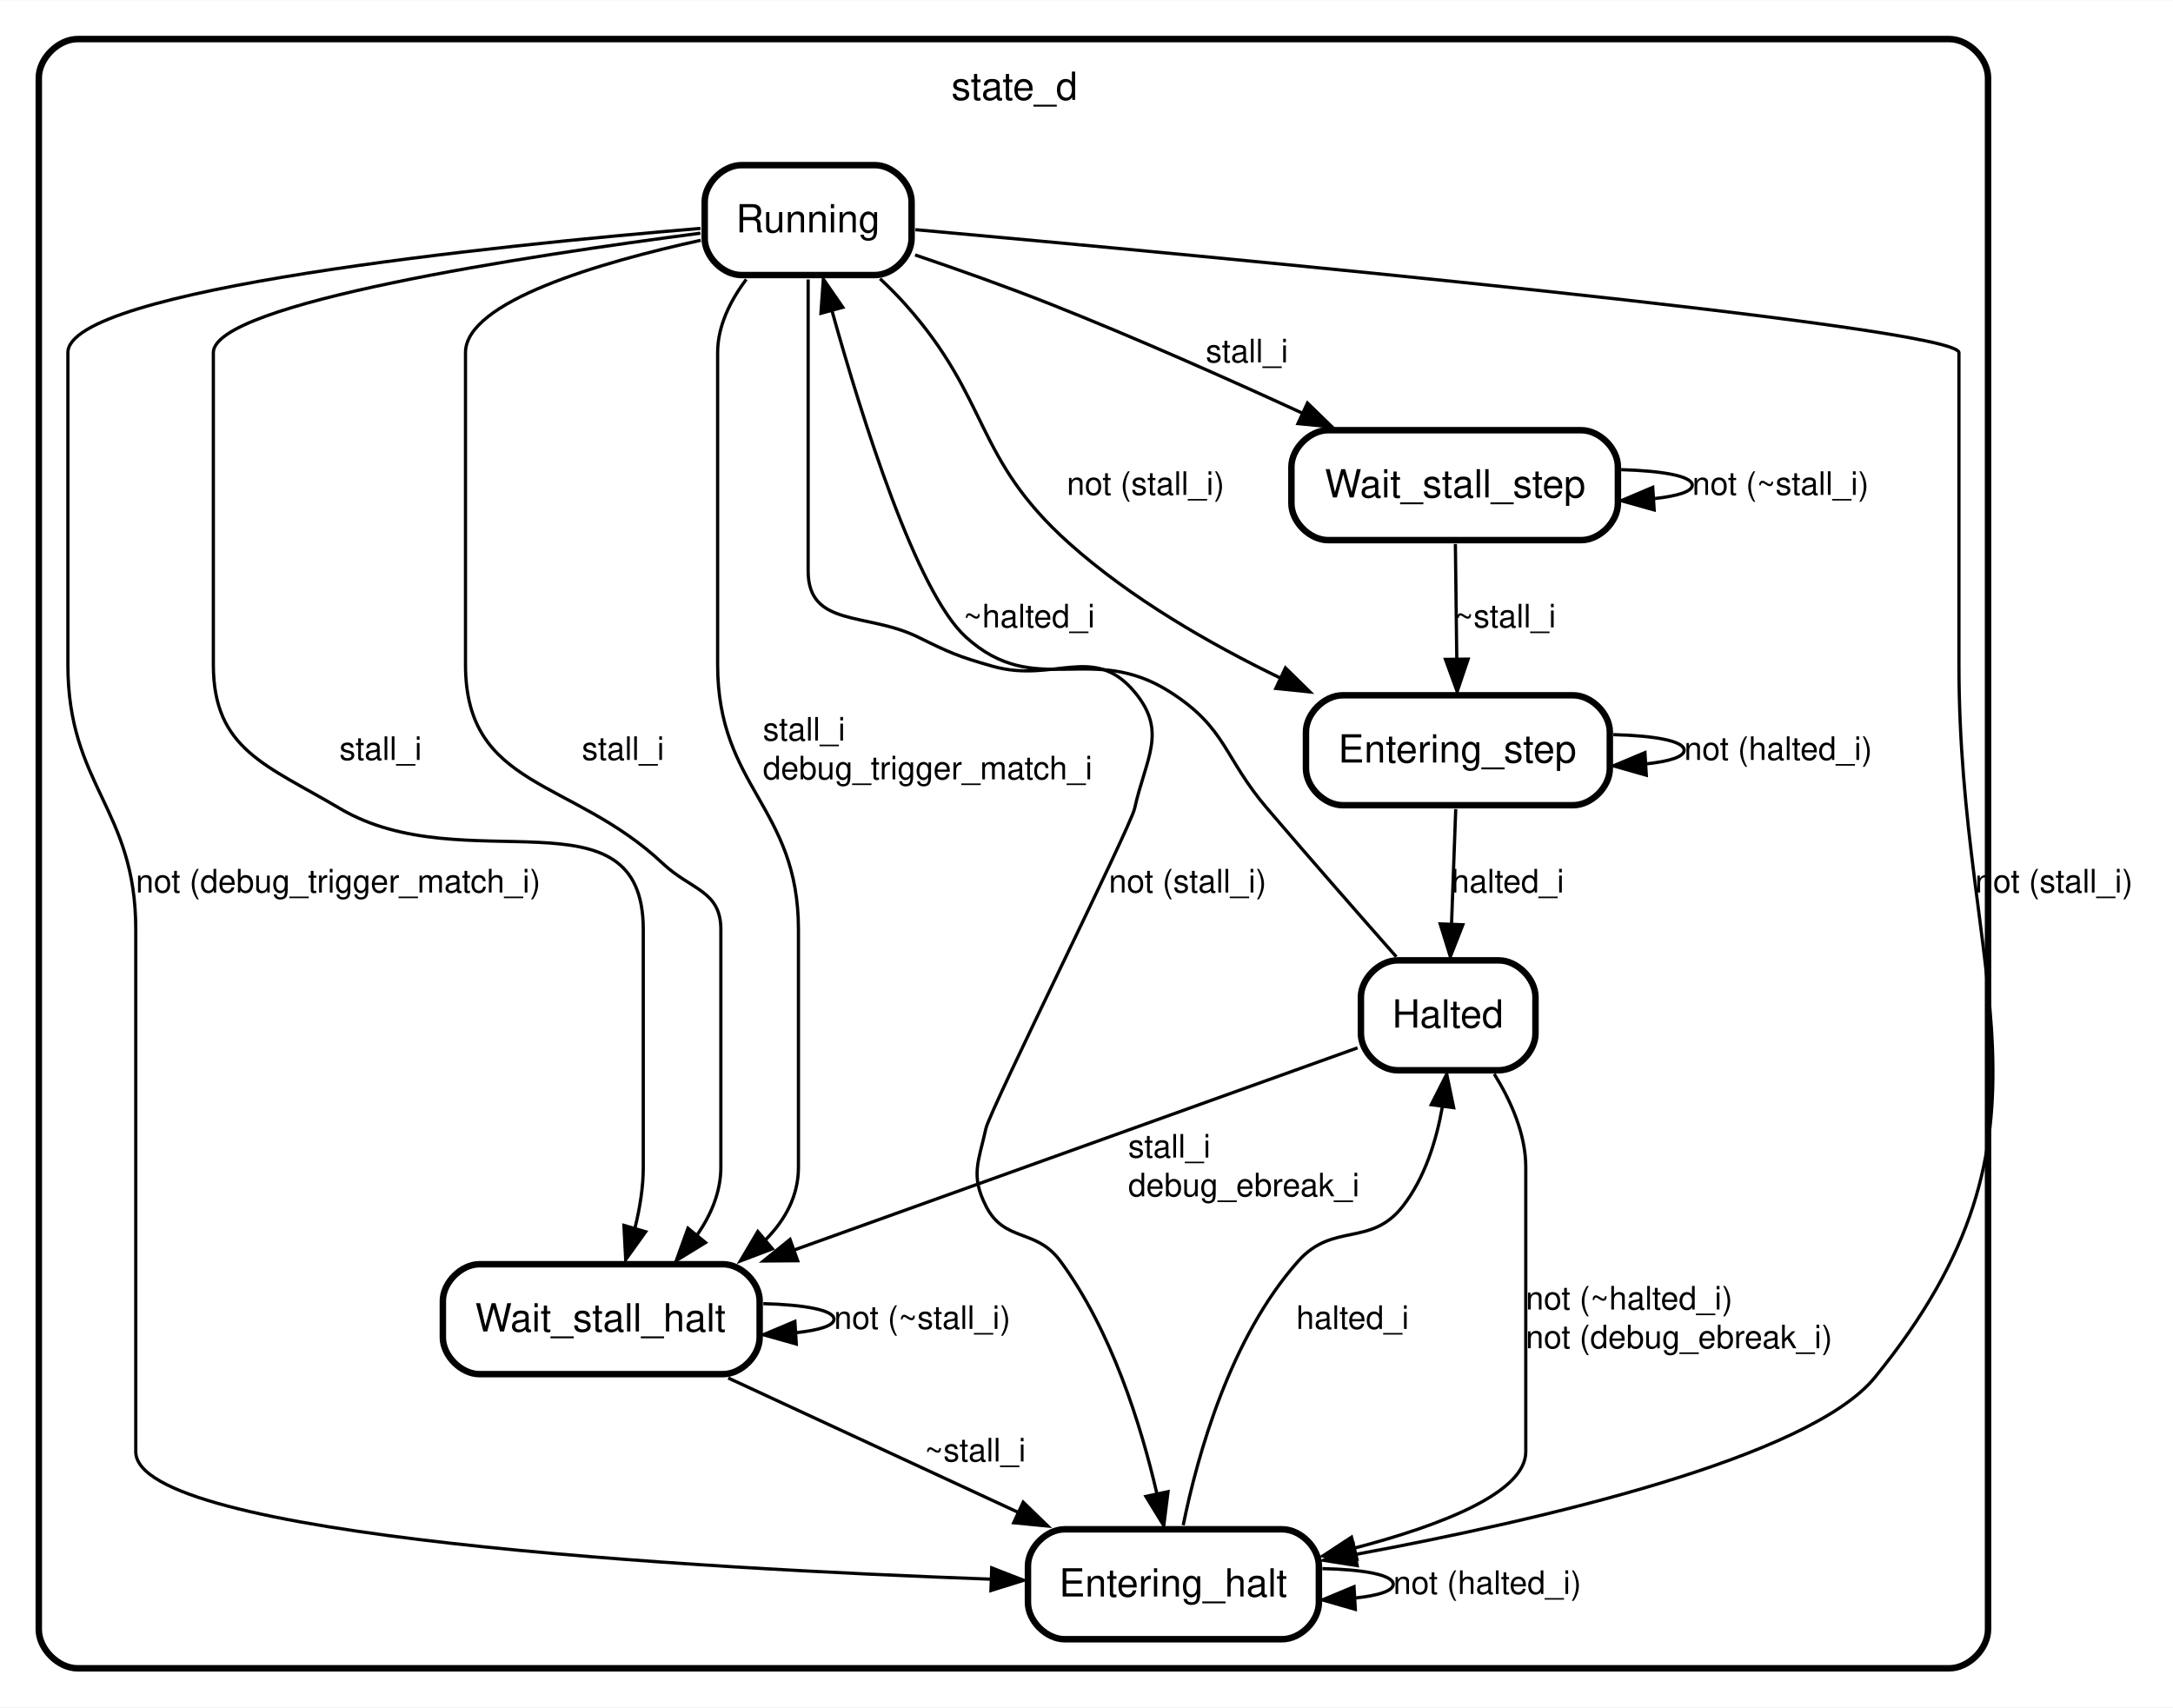
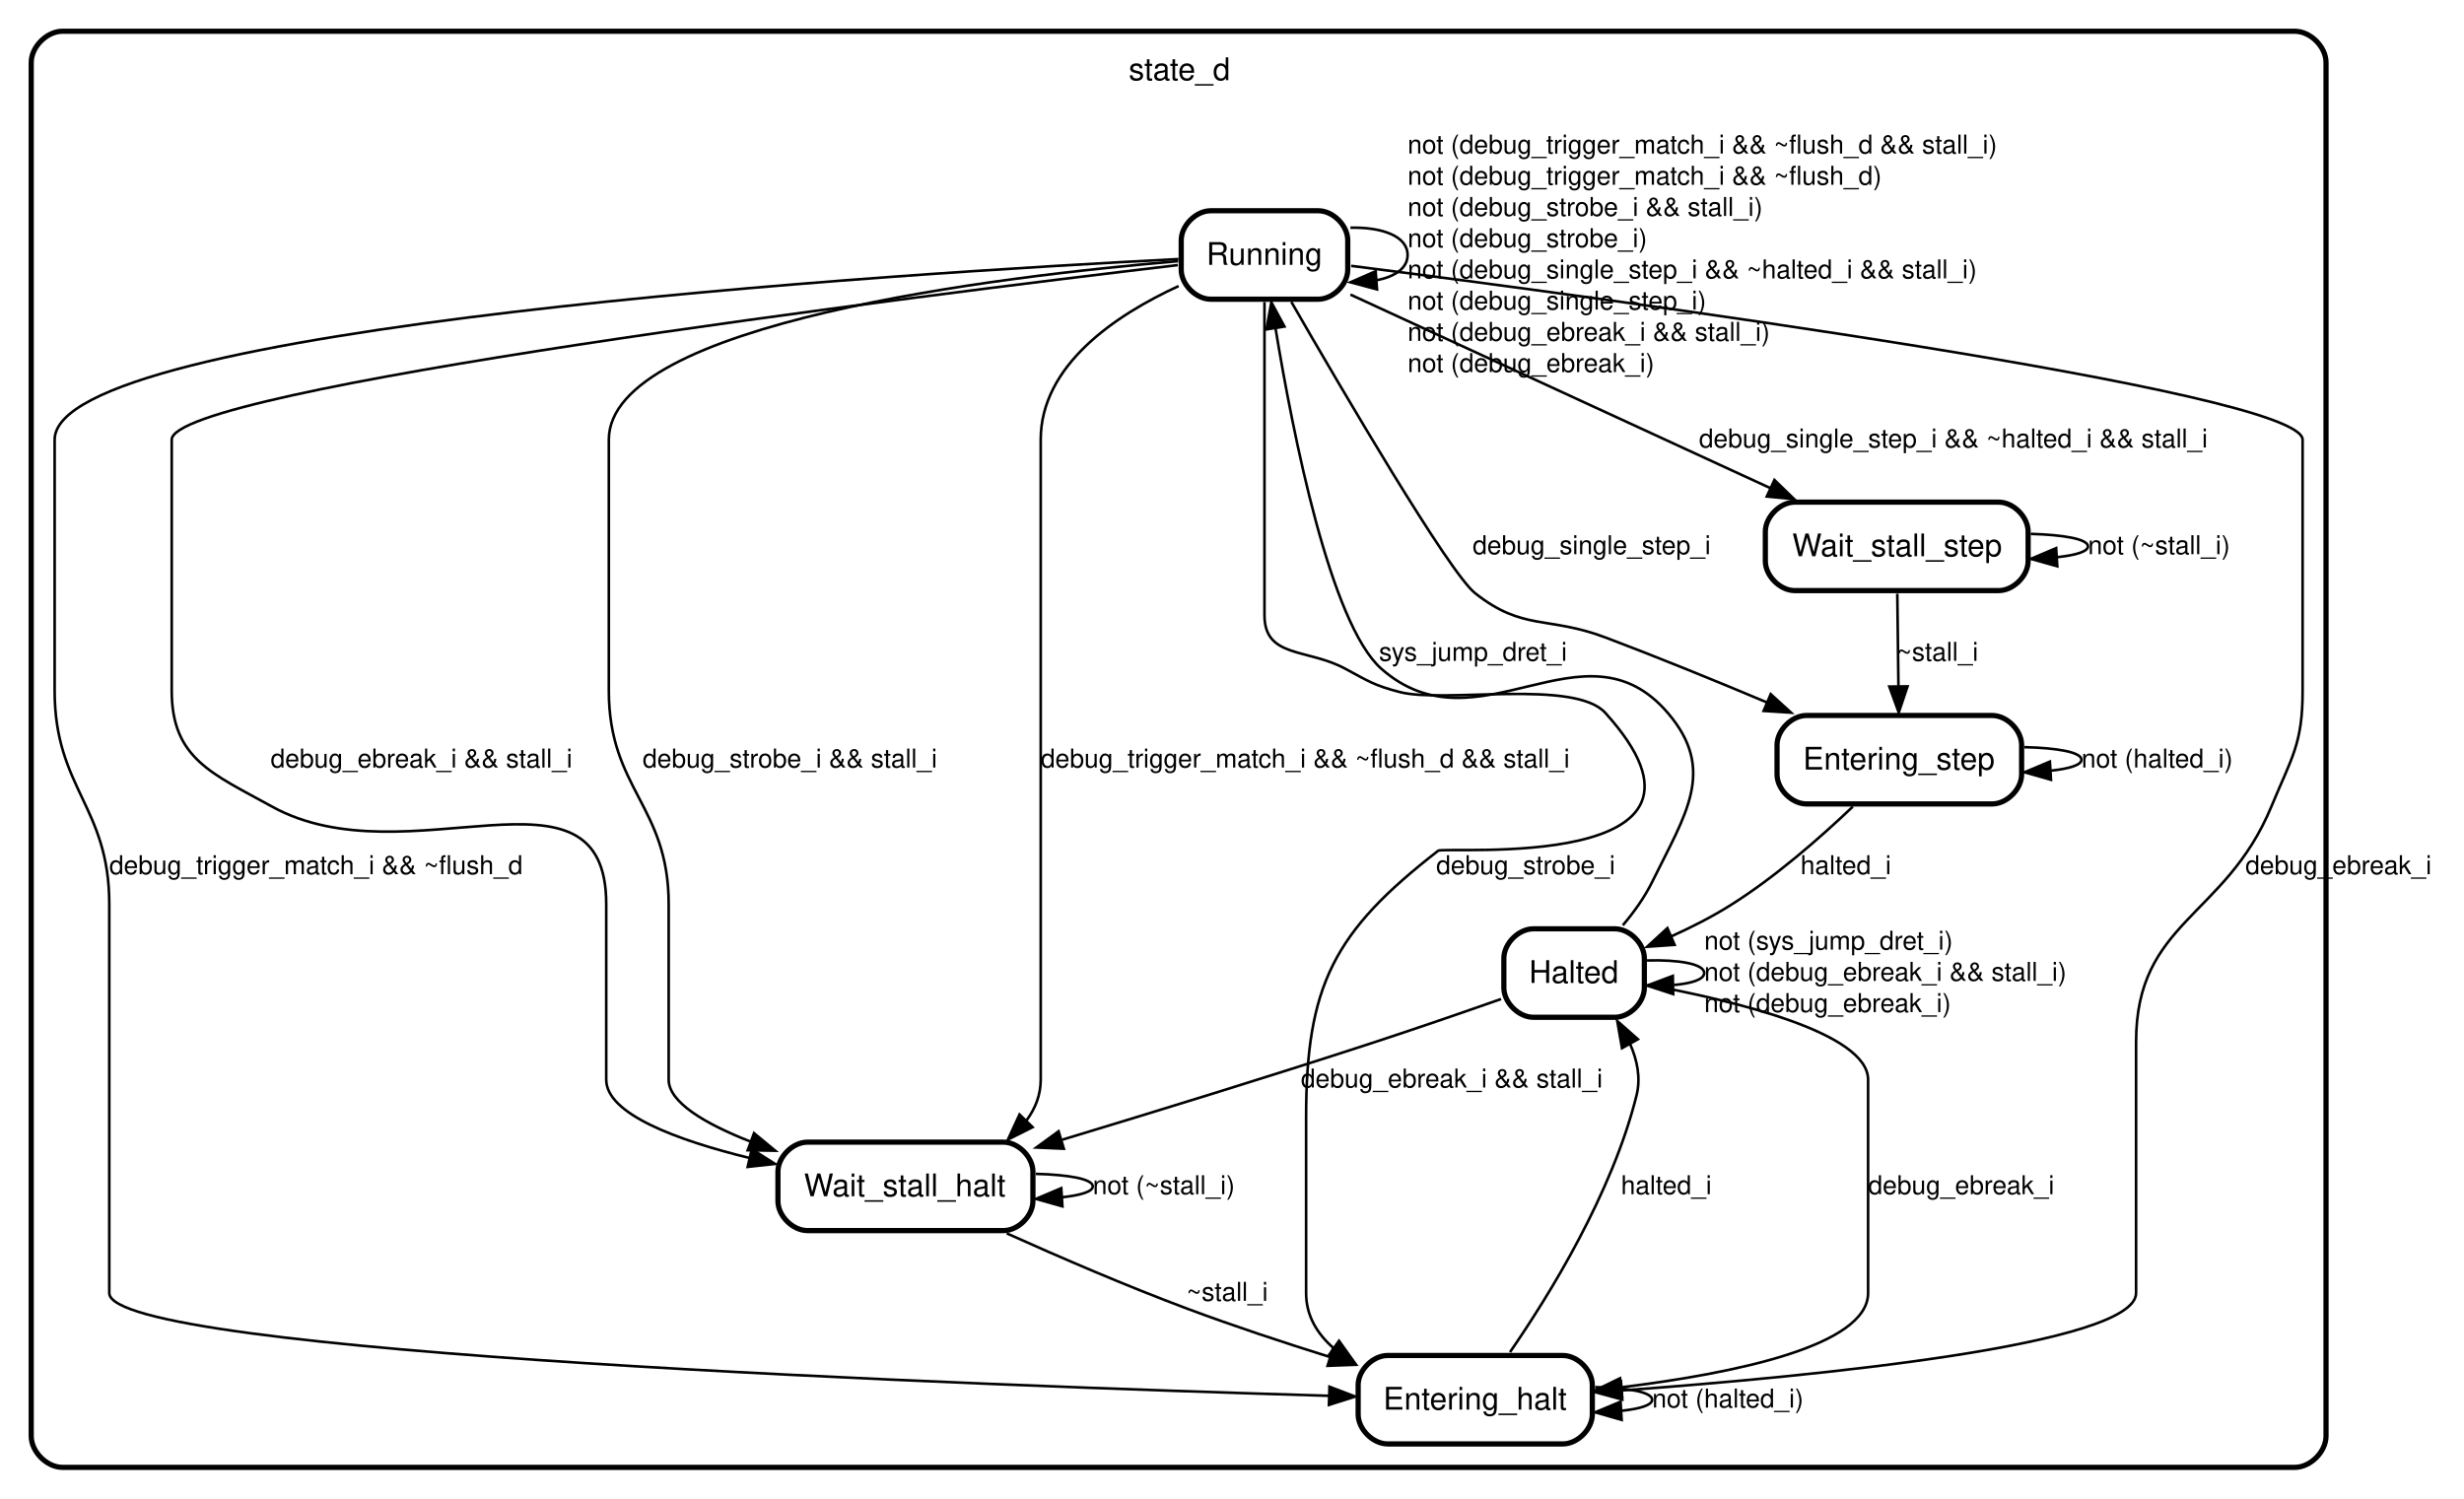
- <svg xmlns="http://www.w3.org/2000/svg" width="672pt" height="528pt" viewBox="0.00 0.00 672.22 528.00">
-   <g id="graph0" class="graph" transform="scale(1 1) rotate(0) translate(4 524)">
-     <polygon fill="#ffffff" stroke="transparent" points="-4,4 -4,-524 668.225,-524 668.225,4 -4,4" />
+ <svg xmlns="http://www.w3.org/2000/svg" width="947pt" height="576pt" viewBox="0.00 0.00 947.03 576.00">
+   <g id="graph0" class="graph" transform="scale(1 1) rotate(0) translate(4 572)">
+     <polygon fill="#ffffff" stroke="transparent" points="-4,4 -4,-572 943.034,-572 943.034,4 -4,4" />
    <g id="clust1" class="cluster state regular">
-       <path fill="none" stroke="#000000" stroke-width="2" d="M20,-8C20,-8 599,-8 599,-8 605,-8 611,-14 611,-20 611,-20 611,-500 611,-500 611,-506 605,-512 599,-512 599,-512 20,-512 20,-512 14,-512 8,-506 8,-500 8,-500 8,-20 8,-20 8,-14 14,-8 20,-8" />
-       <text text-anchor="start" x="290.324" y="-493.2" font-family="Helvetica,sans-Serif" font-size="12.00" fill="#000000">state_d</text>
+       <path fill="none" stroke="#000000" stroke-width="2" d="M20,-8C20,-8 878,-8 878,-8 884,-8 890,-14 890,-20 890,-20 890,-548 890,-548 890,-554 884,-560 878,-560 878,-560 20,-560 20,-560 14,-560 8,-554 8,-548 8,-548 8,-20 8,-20 8,-14 14,-8 20,-8" />
+       <text text-anchor="start" x="429.824" y="-541.2" font-family="Helvetica,sans-Serif" font-size="12.00" fill="#000000">state_d</text>
    </g>
    <g id="node2" class="node state regular">
-       <polygon fill="#ffffff" fill-opacity="0.004" stroke="transparent" stroke-width="2" points="279,-474 213,-474 213,-438 279,-438 279,-474" />
-       <text text-anchor="start" x="223.66" y="-452.2" font-family="Helvetica,sans-Serif" font-size="12.00" fill="#000000">Running</text>
-       <path fill="none" stroke="#000000" stroke-width="2" d="M225.333,-439C225.333,-439 266.667,-439 266.667,-439 272.333,-439 278,-444.667 278,-450.333 278,-450.333 278,-461.667 278,-461.667 278,-467.333 272.333,-473 266.667,-473 266.667,-473 225.333,-473 225.333,-473 219.667,-473 214,-467.333 214,-461.667 214,-461.667 214,-450.333 214,-450.333 214,-444.667 219.667,-439 225.333,-439" />
+       <polygon fill="#ffffff" fill-opacity="0.004" stroke="transparent" stroke-width="2" points="515,-492 449,-492 449,-456 515,-456 515,-492" />
+       <text text-anchor="start" x="459.66" y="-470.2" font-family="Helvetica,sans-Serif" font-size="12.00" fill="#000000">Running</text>
+       <path fill="none" stroke="#000000" stroke-width="2" d="M461.333,-457C461.333,-457 502.667,-457 502.667,-457 508.333,-457 514,-462.667 514,-468.333 514,-468.333 514,-479.667 514,-479.667 514,-485.333 508.333,-491 502.667,-491 502.667,-491 461.333,-491 461.333,-491 455.667,-491 450,-485.333 450,-479.667 450,-479.667 450,-468.333 450,-468.333 450,-462.667 455.667,-457 461.333,-457" />
+     </g>
+     <g id="edge9" class="edge transition">
+       <path fill="none" stroke="#000000" d="M515.022,-484.484C527.103,-484.768 537,-481.273 537,-474 537,-468.886 532.107,-465.64 525.003,-464.262" />
+       <polygon fill="#000000" stroke="#000000" points="525.255,-460.771 515.022,-463.516 524.733,-467.752 525.255,-460.771" />
+       <text text-anchor="start" x="537" y="-513" font-family="Helvetica,sans-Serif" font-size="10.00" fill="#000000">not (debug_trigger_match_i &amp;&amp; ~flush_d &amp;&amp; stall_i)   </text>
+       <text text-anchor="start" x="537" y="-501" font-family="Helvetica,sans-Serif" font-size="10.00" fill="#000000">not (debug_trigger_match_i &amp;&amp; ~flush_d)   </text>
+       <text text-anchor="start" x="537" y="-489" font-family="Helvetica,sans-Serif" font-size="10.00" fill="#000000">not (debug_strobe_i &amp;&amp; stall_i)   </text>
+       <text text-anchor="start" x="537" y="-477" font-family="Helvetica,sans-Serif" font-size="10.00" fill="#000000">not (debug_strobe_i)   </text>
+       <text text-anchor="start" x="537" y="-465" font-family="Helvetica,sans-Serif" font-size="10.00" fill="#000000">not (debug_single_step_i &amp;&amp; ~halted_i &amp;&amp; stall_i)   </text>
+       <text text-anchor="start" x="537" y="-453" font-family="Helvetica,sans-Serif" font-size="10.00" fill="#000000">not (debug_single_step_i)   </text>
+       <text text-anchor="start" x="537" y="-441" font-family="Helvetica,sans-Serif" font-size="10.00" fill="#000000">not (debug_ebreak_i &amp;&amp; stall_i)   </text>
+       <text text-anchor="start" x="537" y="-429" font-family="Helvetica,sans-Serif" font-size="10.00" fill="#000000">not (debug_ebreak_i)   </text>
    </g>
    <g id="node3" class="node state regular">
-       <polygon fill="#ffffff" fill-opacity="0.004" stroke="transparent" stroke-width="2" points="495,-310 399,-310 399,-274 495,-274 495,-310" />
-       <text text-anchor="start" x="409.987" y="-288.2" font-family="Helvetica,sans-Serif" font-size="12.00" fill="#000000">Entering_step</text>
-       <path fill="none" stroke="#000000" stroke-width="2" d="M411.333,-275C411.333,-275 482.667,-275 482.667,-275 488.333,-275 494,-280.667 494,-286.333 494,-286.333 494,-297.667 494,-297.667 494,-303.333 488.333,-309 482.667,-309 482.667,-309 411.333,-309 411.333,-309 405.667,-309 400,-303.333 400,-297.667 400,-297.667 400,-286.333 400,-286.333 400,-280.667 405.667,-275 411.333,-275" />
+       <polygon fill="#ffffff" fill-opacity="0.004" stroke="transparent" stroke-width="2" points="774,-298 678,-298 678,-262 774,-262 774,-298" />
+       <text text-anchor="start" x="688.987" y="-276.2" font-family="Helvetica,sans-Serif" font-size="12.00" fill="#000000">Entering_step</text>
+       <path fill="none" stroke="#000000" stroke-width="2" d="M690.333,-263C690.333,-263 761.667,-263 761.667,-263 767.333,-263 773,-268.667 773,-274.333 773,-274.333 773,-285.667 773,-285.667 773,-291.333 767.333,-297 761.667,-297 761.667,-297 690.333,-297 690.333,-297 684.667,-297 679,-291.333 679,-285.667 679,-285.667 679,-274.333 679,-274.333 679,-268.667 684.667,-263 690.333,-263" />
    </g>
    <g id="edge6" class="edge transition">
-       <path fill="none" stroke="#000000" d="M268.241,-437.875C270.957,-435.333 273.613,-432.673 276,-430 302.57,-400.252 297.034,-382.578 326.775,-356 345.828,-338.973 370.217,-324.918 392.044,-314.358" />
-       <polygon fill="#000000" stroke="#000000" points="393.655,-317.468 401.218,-310.048 390.679,-311.132 393.655,-317.468" />
-       <text text-anchor="start" x="326" y="-371" font-family="Helvetica,sans-Serif" font-size="10.00" fill="#000000">not (stall_i)   </text>
+       <path fill="none" stroke="#000000" d="M492.319,-455.967C511.786,-422.175 552.884,-351.994 562.96,-344 581.361,-329.402 591.024,-335.293 613,-327 633.5,-319.264 655.821,-310.134 675.169,-301.988" />
+       <polygon fill="#000000" stroke="#000000" points="676.562,-305.199 684.408,-298.079 673.834,-298.753 676.562,-305.199" />
+       <text text-anchor="start" x="562" y="-359" font-family="Helvetica,sans-Serif" font-size="10.00" fill="#000000">debug_single_step_i   </text>
    </g>
    <g id="node4" class="node state regular">
-       <polygon fill="#ffffff" fill-opacity="0.004" stroke="transparent" stroke-width="2" points="405,-52 313,-52 313,-16 405,-16 405,-52" />
-       <text text-anchor="start" x="323.656" y="-30.2" font-family="Helvetica,sans-Serif" font-size="12.00" fill="#000000">Entering_halt</text>
-       <path fill="none" stroke="#000000" stroke-width="2" d="M325.333,-17C325.333,-17 392.667,-17 392.667,-17 398.333,-17 404,-22.667 404,-28.333 404,-28.333 404,-39.667 404,-39.667 404,-45.333 398.333,-51 392.667,-51 392.667,-51 325.333,-51 325.333,-51 319.667,-51 314,-45.333 314,-39.667 314,-39.667 314,-28.333 314,-28.333 314,-22.667 319.667,-17 325.333,-17" />
+       <polygon fill="#ffffff" fill-opacity="0.004" stroke="transparent" stroke-width="2" points="609,-52 517,-52 517,-16 609,-16 609,-52" />
+       <text text-anchor="start" x="527.656" y="-30.2" font-family="Helvetica,sans-Serif" font-size="12.00" fill="#000000">Entering_halt</text>
+       <path fill="none" stroke="#000000" stroke-width="2" d="M529.333,-17C529.333,-17 596.667,-17 596.667,-17 602.333,-17 608,-22.667 608,-28.333 608,-28.333 608,-39.667 608,-39.667 608,-45.333 602.333,-51 596.667,-51 596.667,-51 529.333,-51 529.333,-51 523.667,-51 518,-45.333 518,-39.667 518,-39.667 518,-28.333 518,-28.333 518,-22.667 523.667,-17 529.333,-17" />
    </g>
    <g id="edge2" class="edge transition">
-       <path fill="none" stroke="#000000" d="M212.701,-453.438C149.189,-448.103 17,-434.639 17,-415 17,-415 17,-415 17,-318.5 17,-280.879 38,-274.121 38,-236.5 38,-236.5 38,-236.5 38,-75 38,-48.635 210.589,-38.89 302.664,-35.568" />
-       <polygon fill="#000000" stroke="#000000" points="302.794,-39.065 312.667,-35.221 302.551,-32.069 302.794,-39.065" />
-       <text text-anchor="start" x="38" y="-248" font-family="Helvetica,sans-Serif" font-size="10.00" fill="#000000">not (debug_trigger_match_i)   </text>
+       <path fill="none" stroke="#000000" d="M448.931,-472.441C342.698,-466.998 17,-446.742 17,-403 17,-403 17,-403 17,-306.5 17,-268.879 38,-262.121 38,-224.5 38,-224.5 38,-224.5 38,-75 38,-51.694 371.174,-39.501 506.69,-35.506" />
+       <polygon fill="#000000" stroke="#000000" points="506.976,-38.999 516.87,-35.21 506.772,-32.002 506.976,-38.999" />
+       <text text-anchor="start" x="38" y="-236" font-family="Helvetica,sans-Serif" font-size="10.00" fill="#000000">debug_trigger_match_i &amp;&amp; ~flush_d   </text>
    </g>
    <g id="edge4" class="edge transition">
-       <path fill="none" stroke="#000000" d="M246,-437.631C246,-430.557 246,-422.403 246,-415 246,-415 246,-415 246,-347.5 246,-329.855 264.171,-334.799 280,-327 289.847,-322.149 292.44,-320.996 303,-318 322.122,-312.575 334.264,-325.26 347,-310 357.252,-297.716 350.452,-289.623 347,-274 345.691,-268.078 302.309,-180.922 301,-175 298.698,-164.585 296.196,-160.524 301,-151 306.724,-139.65 316.455,-144.23 324,-134 339.784,-112.599 348.903,-83.476 353.851,-62.179" />
-       <polygon fill="#000000" stroke="#000000" points="357.331,-62.643 356.014,-52.13 350.488,-61.17 357.331,-62.643" />
-       <text text-anchor="start" x="339" y="-248" font-family="Helvetica,sans-Serif" font-size="10.00" fill="#000000">not (stall_i)   </text>
+       <path fill="none" stroke="#000000" d="M482,-455.907C482,-441.559 482,-420.997 482,-403 482,-403 482,-403 482,-335.5 482,-318.982 498.462,-322.84 513,-315 521.938,-310.18 524.169,-308.541 534,-306 551.084,-301.585 601.168,-311.091 613,-298 669.076,-235.959 551.136,-246.856 548.746,-245 508.597,-213.822 498,-193.333 498,-142.5 498,-142.5 498,-142.5 498,-75 498,-66.273 502.243,-59.33 508.561,-53.827" />
+       <polygon fill="#000000" stroke="#000000" points="510.65,-56.637 516.801,-48.01 506.613,-50.918 510.65,-56.637" />
+       <text text-anchor="start" x="548" y="-236" font-family="Helvetica,sans-Serif" font-size="10.00" fill="#000000">debug_strobe_i   </text>
    </g>
    <g id="edge8" class="edge transition">
-       <path fill="none" stroke="#000000" d="M279.172,-453.041C367.549,-445.046 602,-423.078 602,-415 602,-415 602,-415 602,-318.5 602,-219.821 638.294,-174.53 576,-98 555.708,-73.071 472.661,-53.858 415.399,-43.241" />
-       <polygon fill="#000000" stroke="#000000" points="415.847,-39.766 405.382,-41.423 414.596,-46.653 415.847,-39.766" />
-       <text text-anchor="start" x="607" y="-248" font-family="Helvetica,sans-Serif" font-size="10.00" fill="#000000">not (stall_i)   </text>
+       <path fill="none" stroke="#000000" d="M515.332,-469.823C611.228,-457.585 881,-421.513 881,-403 881,-403 881,-403 881,-306.5 881,-286.016 876.835,-280.927 869,-262 851.258,-219.138 817,-217.889 817,-171.5 817,-171.5 817,-171.5 817,-75 817,-55.136 694.362,-43.081 619.518,-37.574" />
+       <polygon fill="#000000" stroke="#000000" points="619.517,-34.065 609.292,-36.84 619.016,-41.047 619.517,-34.065" />
+       <text text-anchor="start" x="859" y="-236" font-family="Helvetica,sans-Serif" font-size="10.00" fill="#000000">debug_ebreak_i   </text>
    </g>
    <g id="node6" class="node state regular">
-       <polygon fill="#ffffff" fill-opacity="0.004" stroke="transparent" stroke-width="2" points="232,-134 132,-134 132,-98 232,-98 232,-134" />
-       <text text-anchor="start" x="142.996" y="-112.2" font-family="Helvetica,sans-Serif" font-size="12.00" fill="#000000">Wait_stall_halt</text>
-       <path fill="none" stroke="#000000" stroke-width="2" d="M144.333,-99C144.333,-99 219.667,-99 219.667,-99 225.333,-99 231,-104.667 231,-110.333 231,-110.333 231,-121.667 231,-121.667 231,-127.333 225.333,-133 219.667,-133 219.667,-133 144.333,-133 144.333,-133 138.667,-133 133,-127.333 133,-121.667 133,-121.667 133,-110.333 133,-110.333 133,-104.667 138.667,-99 144.333,-99" />
+       <polygon fill="#ffffff" fill-opacity="0.004" stroke="transparent" stroke-width="2" points="394,-134 294,-134 294,-98 394,-98 394,-134" />
+       <text text-anchor="start" x="304.996" y="-112.2" font-family="Helvetica,sans-Serif" font-size="12.00" fill="#000000">Wait_stall_halt</text>
+       <path fill="none" stroke="#000000" stroke-width="2" d="M306.333,-99C306.333,-99 381.667,-99 381.667,-99 387.333,-99 393,-104.667 393,-110.333 393,-110.333 393,-121.667 393,-121.667 393,-127.333 387.333,-133 381.667,-133 381.667,-133 306.333,-133 306.333,-133 300.667,-133 295,-127.333 295,-121.667 295,-121.667 295,-110.333 295,-110.333 295,-104.667 300.667,-99 306.333,-99" />
    </g>
    <g id="edge1" class="edge transition">
-       <path fill="none" stroke="#000000" d="M226.859,-437.67C221.938,-431.109 218,-423.275 218,-415 218,-415 218,-415 218,-318.5 218,-280.399 243,-274.601 243,-236.5 243,-236.5 243,-236.5 243,-163 243,-154.16 238.93,-146.75 232.893,-140.623" />
-       <polygon fill="#000000" stroke="#000000" points="234.934,-137.766 225.028,-134.009 230.429,-143.124 234.934,-137.766" />
-       <text text-anchor="start" x="232" y="-295" font-family="Helvetica,sans-Serif" font-size="10.00" fill="#000000">stall_i   </text>
-       <text text-anchor="start" x="232" y="-283" font-family="Helvetica,sans-Serif" font-size="10.00" fill="#000000">debug_trigger_match_i   </text>
+       <path fill="none" stroke="#000000" d="M448.996,-462.052C424.744,-450.908 396,-431.655 396,-403 396,-403 396,-403 396,-157 396,-151.108 393.916,-145.932 390.582,-141.421" />
+       <polygon fill="#000000" stroke="#000000" points="392.881,-138.763 383.412,-134.01 387.85,-143.631 392.881,-138.763" />
+       <text text-anchor="start" x="396" y="-277" font-family="Helvetica,sans-Serif" font-size="10.00" fill="#000000">debug_trigger_match_i &amp;&amp; ~flush_d &amp;&amp; stall_i   </text>
    </g>
    <g id="edge3" class="edge transition">
-       <path fill="none" stroke="#000000" d="M212.752,-449.751C181.665,-442.93 140,-430.834 140,-415 140,-415 140,-415 140,-318.5 140,-280.002 172.97,-283.39 201,-257 209.828,-248.689 219,-248.625 219,-236.5 219,-236.5 219,-236.5 219,-163 219,-155.432 216.002,-148.364 211.712,-142.125" />
-       <polygon fill="#000000" stroke="#000000" points="214.253,-139.702 205.223,-134.161 208.826,-144.124 214.253,-139.702" />
-       <text text-anchor="start" x="176" y="-289" font-family="Helvetica,sans-Serif" font-size="10.00" fill="#000000">stall_i   </text>
+       <path fill="none" stroke="#000000" d="M448.796,-471.625C380.367,-465.817 230,-447.942 230,-403 230,-403 230,-403 230,-306.5 230,-268.649 253,-262.351 253,-224.5 253,-224.5 253,-224.5 253,-157 253,-148.264 267.116,-140.05 284.229,-133.301" />
+       <polygon fill="#000000" stroke="#000000" points="285.802,-136.451 293.974,-129.708 283.381,-129.883 285.802,-136.451" />
+       <text text-anchor="start" x="243" y="-277" font-family="Helvetica,sans-Serif" font-size="10.00" fill="#000000">debug_strobe_i &amp;&amp; stall_i   </text>
    </g>
    <g id="edge7" class="edge transition">
-       <path fill="none" stroke="#000000" d="M212.679,-451.949C159.655,-445.046 62,-430.259 62,-415 62,-415 62,-415 62,-318.5 62,-292.17 78.459,-287.426 101.109,-274 139.763,-251.088 195,-281.435 195,-236.5 195,-236.5 195,-236.5 195,-163 195,-156.817 193.942,-150.337 192.43,-144.232" />
-       <polygon fill="#000000" stroke="#000000" points="195.73,-143.046 189.562,-134.432 189.011,-145.012 195.73,-143.046" />
-       <text text-anchor="start" x="101" y="-289" font-family="Helvetica,sans-Serif" font-size="10.00" fill="#000000">stall_i   </text>
+       <path fill="none" stroke="#000000" d="M448.692,-470.124C349.353,-458.343 62,-422.574 62,-403 62,-403 62,-403 62,-306.5 62,-280.343 77.624,-274.655 100.516,-262 152.577,-233.219 229,-283.986 229,-224.5 229,-224.5 229,-224.5 229,-157 229,-143.822 256.129,-133.773 284.034,-126.922" />
+       <polygon fill="#000000" stroke="#000000" points="284.945,-130.304 293.894,-124.633 283.361,-123.486 284.945,-130.304" />
+       <text text-anchor="start" x="100" y="-277" font-family="Helvetica,sans-Serif" font-size="10.00" fill="#000000">debug_ebreak_i &amp;&amp; stall_i   </text>
    </g>
    <g id="node7" class="node state regular">
-       <polygon fill="#ffffff" fill-opacity="0.004" stroke="transparent" stroke-width="2" points="497.5,-392 394.5,-392 394.5,-356 497.5,-356 497.5,-392" />
-       <text text-anchor="start" x="405.828" y="-370.2" font-family="Helvetica,sans-Serif" font-size="12.00" fill="#000000">Wait_stall_step</text>
-       <path fill="none" stroke="#000000" stroke-width="2" d="M406.833,-357C406.833,-357 485.167,-357 485.167,-357 490.833,-357 496.5,-362.667 496.5,-368.333 496.5,-368.333 496.5,-379.667 496.5,-379.667 496.5,-385.333 490.833,-391 485.167,-391 485.167,-391 406.833,-391 406.833,-391 401.167,-391 395.5,-385.333 395.5,-379.667 395.5,-379.667 395.5,-368.333 395.5,-368.333 395.5,-362.667 401.167,-357 406.833,-357" />
+       <polygon fill="#ffffff" fill-opacity="0.004" stroke="transparent" stroke-width="2" points="776.5,-380 673.5,-380 673.5,-344 776.5,-344 776.5,-380" />
+       <text text-anchor="start" x="684.828" y="-358.2" font-family="Helvetica,sans-Serif" font-size="12.00" fill="#000000">Wait_stall_step</text>
+       <path fill="none" stroke="#000000" stroke-width="2" d="M685.833,-345C685.833,-345 764.167,-345 764.167,-345 769.833,-345 775.5,-350.667 775.5,-356.333 775.5,-356.333 775.5,-367.667 775.5,-367.667 775.5,-373.333 769.833,-379 764.167,-379 764.167,-379 685.833,-379 685.833,-379 680.167,-379 674.5,-373.333 674.5,-367.667 674.5,-367.667 674.5,-356.333 674.5,-356.333 674.5,-350.667 680.167,-345 685.833,-345" />
    </g>
    <g id="edge5" class="edge transition">
-       <path fill="none" stroke="#000000" d="M279.086,-445.226C292.228,-440.767 307.42,-435.384 321,-430 347.035,-419.678 375.571,-407.002 398.796,-396.321" />
-       <polygon fill="#000000" stroke="#000000" points="400.466,-399.405 408.074,-392.031 397.528,-393.051 400.466,-399.405" />
-       <text text-anchor="start" x="369" y="-412" font-family="Helvetica,sans-Serif" font-size="10.00" fill="#000000">stall_i   </text>
+       <path fill="none" stroke="#000000" d="M515.025,-458.779C556.631,-439.602 628.471,-406.491 676.361,-384.418" />
+       <polygon fill="#000000" stroke="#000000" points="677.988,-387.522 685.604,-380.158 675.057,-381.165 677.988,-387.522" />
+       <text text-anchor="start" x="649" y="-400" font-family="Helvetica,sans-Serif" font-size="10.00" fill="#000000">debug_single_step_i &amp;&amp; ~halted_i &amp;&amp; stall_i   </text>
+     </g>
+     <g id="edge11" class="edge transition">
+       <path fill="none" stroke="#000000" d="M774.094,-284.825C786.583,-284.528 796,-282.92 796,-280 796,-277.947 791.344,-276.542 784.239,-275.786" />
+       <polygon fill="#000000" stroke="#000000" points="784.286,-272.283 774.094,-275.175 783.865,-279.27 784.286,-272.283" />
+       <text text-anchor="start" x="796" y="-277" font-family="Helvetica,sans-Serif" font-size="10.00" fill="#000000">not (halted_i)   </text>
+     </g>
+     <g id="node5" class="node state regular">
+       <polygon fill="#ffffff" fill-opacity="0.004" stroke="transparent" stroke-width="2" points="629,-216 573,-216 573,-180 629,-180 629,-216" />
+       <text text-anchor="start" x="583.664" y="-194.2" font-family="Helvetica,sans-Serif" font-size="12.00" fill="#000000">Halted</text>
+       <path fill="none" stroke="#000000" stroke-width="2" d="M585.333,-181C585.333,-181 616.667,-181 616.667,-181 622.333,-181 628,-186.667 628,-192.333 628,-192.333 628,-203.667 628,-203.667 628,-209.333 622.333,-215 616.667,-215 616.667,-215 585.333,-215 585.333,-215 579.667,-215 574,-209.333 574,-203.667 574,-203.667 574,-192.333 574,-192.333 574,-186.667 579.667,-181 585.333,-181" />
    </g>
    <g id="edge10" class="edge transition">
-       <path fill="none" stroke="#000000" d="M495.094,-296.825C507.583,-296.528 517,-294.92 517,-292 517,-289.947 512.344,-288.542 505.239,-287.786" />
-       <polygon fill="#000000" stroke="#000000" points="505.286,-284.283 495.094,-287.175 504.865,-291.27 505.286,-284.283" />
-       <text text-anchor="start" x="517" y="-289" font-family="Helvetica,sans-Serif" font-size="10.00" fill="#000000">not (halted_i)   </text>
+       <path fill="none" stroke="#000000" d="M708.13,-261.975C695.689,-250.116 678.289,-234.84 661,-224 653.957,-219.584 646.034,-215.567 638.31,-212.082" />
+       <polygon fill="#000000" stroke="#000000" points="639.63,-208.84 629.061,-208.104 636.865,-215.27 639.63,-208.84" />
+       <text text-anchor="start" x="688" y="-236" font-family="Helvetica,sans-Serif" font-size="10.00" fill="#000000">halted_i   </text>
    </g>
-     <g id="node5" class="node state regular">
-       <polygon fill="#ffffff" fill-opacity="0.004" stroke="transparent" stroke-width="2" points="472,-228 416,-228 416,-192 472,-192 472,-228" />
-       <text text-anchor="start" x="426.664" y="-206.2" font-family="Helvetica,sans-Serif" font-size="12.00" fill="#000000">Halted</text>
-       <path fill="none" stroke="#000000" stroke-width="2" d="M428.333,-193C428.333,-193 459.667,-193 459.667,-193 465.333,-193 471,-198.667 471,-204.333 471,-204.333 471,-215.667 471,-215.667 471,-221.333 465.333,-227 459.667,-227 459.667,-227 428.333,-227 428.333,-227 422.667,-227 417,-221.333 417,-215.667 417,-215.667 417,-204.333 417,-204.333 417,-198.667 422.667,-193 428.333,-193" />
-     </g>
-     <g id="edge9" class="edge transition">
-       <path fill="none" stroke="#000000" d="M446.334,-273.801C445.954,-263.398 445.468,-250.121 445.038,-238.377" />
-       <polygon fill="#000000" stroke="#000000" points="448.527,-238.013 444.664,-228.148 441.532,-238.269 448.527,-238.013" />
-       <text text-anchor="start" x="445" y="-248" font-family="Helvetica,sans-Serif" font-size="10.00" fill="#000000">halted_i   </text>
+     <g id="edge13" class="edge transition">
+       <path fill="none" stroke="#000000" d="M609.084,-38.839C621.531,-38.584 631,-36.971 631,-34 631,-31.911 626.319,-30.494 619.212,-29.747" />
+       <polygon fill="#000000" stroke="#000000" points="619.27,-26.245 609.084,-29.161 618.865,-33.233 619.27,-26.245" />
+       <text text-anchor="start" x="631" y="-31" font-family="Helvetica,sans-Serif" font-size="10.00" fill="#000000">not (halted_i)   </text>
    </g>
    <g id="edge12" class="edge transition">
-       <path fill="none" stroke="#000000" d="M405.084,-38.839C417.531,-38.584 427,-36.971 427,-34 427,-31.911 422.319,-30.494 415.212,-29.747" />
-       <polygon fill="#000000" stroke="#000000" points="415.27,-26.245 405.084,-29.161 414.865,-33.233 415.27,-26.245" />
-       <text text-anchor="start" x="427" y="-31" font-family="Helvetica,sans-Serif" font-size="10.00" fill="#000000">not (halted_i)   </text>
+       <path fill="none" stroke="#000000" d="M576.367,-52.291C591.61,-74.385 615.628,-113.297 625,-151 626.663,-157.691 625.275,-164.509 622.485,-170.802" />
+       <polygon fill="#000000" stroke="#000000" points="619.409,-169.132 617.588,-179.569 625.52,-172.546 619.409,-169.132" />
+       <text text-anchor="start" x="619" y="-113" font-family="Helvetica,sans-Serif" font-size="10.00" fill="#000000">halted_i   </text>
    </g>
-     <g id="edge11" class="edge transition">
-       <path fill="none" stroke="#000000" d="M362.028,-52.276C366.463,-74.03 376.6,-110.377 397.651,-134 408.457,-146.126 420.042,-138.169 430,-151 436.777,-159.733 440.35,-171.227 442.207,-181.749" />
-       <polygon fill="#000000" stroke="#000000" points="438.757,-182.358 443.547,-191.808 445.696,-181.434 438.757,-182.358" />
-       <text text-anchor="start" x="397" y="-113" font-family="Helvetica,sans-Serif" font-size="10.00" fill="#000000">halted_i   </text>
+     <g id="edge14" class="edge transition">
+       <path fill="none" stroke="#000000" d="M619.73,-216.363C623.991,-221.401 628.108,-227.109 631,-233 643.784,-259.043 655.885,-275.976 637,-298 604.763,-335.595 563.962,-282.18 526.875,-315 507.363,-332.268 492.944,-405.111 486.216,-445.948" />
+       <polygon fill="#000000" stroke="#000000" points="482.76,-445.399 484.636,-455.827 489.672,-446.505 482.76,-445.399" />
+       <text text-anchor="start" x="526" y="-318" font-family="Helvetica,sans-Serif" font-size="10.00" fill="#000000">sys_jump_dret_i   </text>
    </g>
-     <g id="edge13" class="edge transition">
-       <path fill="none" stroke="#000000" d="M427.952,-228.106C416.691,-240.867 401.327,-258.394 388,-274 374.475,-289.838 375.541,-298.771 358,-310 333.507,-325.68 316.368,-307.478 294.812,-327 279.532,-340.839 262.724,-394.421 253.357,-428.023" />
-       <polygon fill="#000000" stroke="#000000" points="249.96,-427.174 250.698,-437.743 256.712,-429.021 249.96,-427.174" />
-       <text text-anchor="start" x="294" y="-330" font-family="Helvetica,sans-Serif" font-size="10.00" fill="#000000">~halted_i   </text>
+     <g id="edge16" class="edge transition">
+       <path fill="none" stroke="#000000" d="M629.223,-193.505C662.693,-187.358 714,-175 714,-157 714,-157 714,-157 714,-75 714,-54.63 662.174,-44.055 619.247,-38.791" />
+       <polygon fill="#000000" stroke="#000000" points="619.46,-35.292 609.125,-37.624 618.659,-42.246 619.46,-35.292" />
+       <text text-anchor="start" x="714" y="-113" font-family="Helvetica,sans-Serif" font-size="10.00" fill="#000000">debug_ebreak_i   </text>
+     </g>
+     <g id="edge17" class="edge transition">
+       <path fill="none" stroke="#000000" d="M629.018,-202.825C640.888,-203.188 651,-201.58 651,-198 651,-195.539 646.221,-194.009 639.376,-193.412" />
+       <polygon fill="#000000" stroke="#000000" points="639.096,-189.905 629.018,-193.175 638.936,-196.903 639.096,-189.905" />
+       <text text-anchor="start" x="651" y="-207" font-family="Helvetica,sans-Serif" font-size="10.00" fill="#000000">not (sys_jump_dret_i)   </text>
+       <text text-anchor="start" x="651" y="-195" font-family="Helvetica,sans-Serif" font-size="10.00" fill="#000000">not (debug_ebreak_i &amp;&amp; stall_i)   </text>
+       <text text-anchor="start" x="651" y="-183" font-family="Helvetica,sans-Serif" font-size="10.00" fill="#000000">not (debug_ebreak_i)   </text>
    </g>
    <g id="edge15" class="edge transition">
-       <path fill="none" stroke="#000000" d="M458.238,-191.857C463.406,-183.54 468,-173.261 468,-163 468,-163 468,-163 468,-75 468,-62.305 441.771,-52.199 415.047,-45.197" />
-       <polygon fill="#000000" stroke="#000000" points="415.775,-41.772 405.226,-42.759 414.088,-48.565 415.775,-41.772" />
-       <text text-anchor="start" x="468" y="-119" font-family="Helvetica,sans-Serif" font-size="10.00" fill="#000000">not (~halted_i)   </text>
-       <text text-anchor="start" x="468" y="-107" font-family="Helvetica,sans-Serif" font-size="10.00" fill="#000000">not (debug_ebreak_i)   </text>
-     </g>
-     <g id="edge14" class="edge transition">
-       <path fill="none" stroke="#000000" d="M415.961,-199.94C374.617,-185.107 296.308,-157.011 241.729,-137.429" />
-       <polygon fill="#000000" stroke="#000000" points="242.762,-134.082 232.167,-133.999 240.398,-140.671 242.762,-134.082" />
-       <text text-anchor="start" x="345" y="-166" font-family="Helvetica,sans-Serif" font-size="10.00" fill="#000000">stall_i   </text>
-       <text text-anchor="start" x="345" y="-154" font-family="Helvetica,sans-Serif" font-size="10.00" fill="#000000">debug_ebreak_i   </text>
-     </g>
-     <g id="edge16" class="edge transition">
-       <path fill="none" stroke="#000000" d="M221.282,-97.802C247.726,-85.55 282.767,-69.317 310.885,-56.291" />
-       <polygon fill="#000000" stroke="#000000" points="312.53,-59.386 320.133,-52.006 309.588,-53.034 312.53,-59.386" />
-       <text text-anchor="start" x="282" y="-72" font-family="Helvetica,sans-Serif" font-size="10.00" fill="#000000">~stall_i   </text>
-     </g>
-     <g id="edge17" class="edge transition">
-       <path fill="none" stroke="#000000" d="M232.135,-120.808C244.648,-120.472 254,-118.869 254,-116 254,-113.983 249.376,-112.591 242.282,-111.826" />
-       <polygon fill="#000000" stroke="#000000" points="242.334,-108.323 232.135,-111.192 241.898,-115.309 242.334,-108.323" />
-       <text text-anchor="start" x="254" y="-113" font-family="Helvetica,sans-Serif" font-size="10.00" fill="#000000">not (~stall_i)   </text>
+       <path fill="none" stroke="#000000" d="M572.92,-188.013C558.112,-182.814 539.619,-176.428 523,-171 483.622,-158.139 439.097,-144.455 404.305,-133.953" />
+       <polygon fill="#000000" stroke="#000000" points="404.885,-130.473 394.301,-130.94 402.867,-137.175 404.885,-130.473" />
+       <text text-anchor="start" x="496" y="-154" font-family="Helvetica,sans-Serif" font-size="10.00" fill="#000000">debug_ebreak_i &amp;&amp; stall_i   </text>
    </g>
    <g id="edge18" class="edge transition">
-       <path fill="none" stroke="#000000" d="M446.222,-355.801C446.349,-345.398 446.511,-332.122 446.654,-320.377" />
-       <polygon fill="#000000" stroke="#000000" points="450.156,-320.19 446.779,-310.148 443.157,-320.104 450.156,-320.19" />
-       <text text-anchor="start" x="446" y="-330" font-family="Helvetica,sans-Serif" font-size="10.00" fill="#000000">~stall_i   </text>
+       <path fill="none" stroke="#000000" d="M382.944,-97.933C403.377,-88.75 428.95,-77.721 452.27,-69 469.956,-62.386 489.522,-55.927 507.225,-50.395" />
+       <polygon fill="#000000" stroke="#000000" points="508.324,-53.719 516.845,-47.422 506.257,-47.031 508.324,-53.719" />
+       <text text-anchor="start" x="452" y="-72" font-family="Helvetica,sans-Serif" font-size="10.00" fill="#000000">~stall_i   </text>
    </g>
    <g id="edge19" class="edge transition">
-       <path fill="none" stroke="#000000" d="M497.518,-378.799C510.121,-378.443 519.5,-376.844 519.5,-374 519.5,-372 514.863,-370.616 507.729,-369.847" />
-       <polygon fill="#000000" stroke="#000000" points="507.719,-366.339 497.518,-369.201 507.277,-373.325 507.719,-366.339" />
-       <text text-anchor="start" x="519.5" y="-371" font-family="Helvetica,sans-Serif" font-size="10.00" fill="#000000">not (~stall_i)   </text>
+       <path fill="none" stroke="#000000" d="M394.135,-120.808C406.648,-120.472 416,-118.869 416,-116 416,-113.983 411.376,-112.591 404.282,-111.826" />
+       <polygon fill="#000000" stroke="#000000" points="404.334,-108.323 394.135,-111.192 403.897,-115.309 404.334,-108.323" />
+       <text text-anchor="start" x="416" y="-113" font-family="Helvetica,sans-Serif" font-size="10.00" fill="#000000">not (~stall_i)   </text>
+     </g>
+     <g id="edge20" class="edge transition">
+       <path fill="none" stroke="#000000" d="M725.222,-343.801C725.349,-333.398 725.511,-320.122 725.654,-308.377" />
+       <polygon fill="#000000" stroke="#000000" points="729.156,-308.19 725.779,-298.148 722.157,-308.104 729.156,-308.19" />
+       <text text-anchor="start" x="725" y="-318" font-family="Helvetica,sans-Serif" font-size="10.00" fill="#000000">~stall_i   </text>
+     </g>
+     <g id="edge21" class="edge transition">
+       <path fill="none" stroke="#000000" d="M776.518,-366.799C789.121,-366.443 798.5,-364.844 798.5,-362 798.5,-360 793.863,-358.616 786.729,-357.847" />
+       <polygon fill="#000000" stroke="#000000" points="786.719,-354.339 776.518,-357.201 786.277,-361.325 786.719,-354.339" />
+       <text text-anchor="start" x="798.5" y="-359" font-family="Helvetica,sans-Serif" font-size="10.00" fill="#000000">not (~stall_i)   </text>
    </g>
  </g>
</svg>
